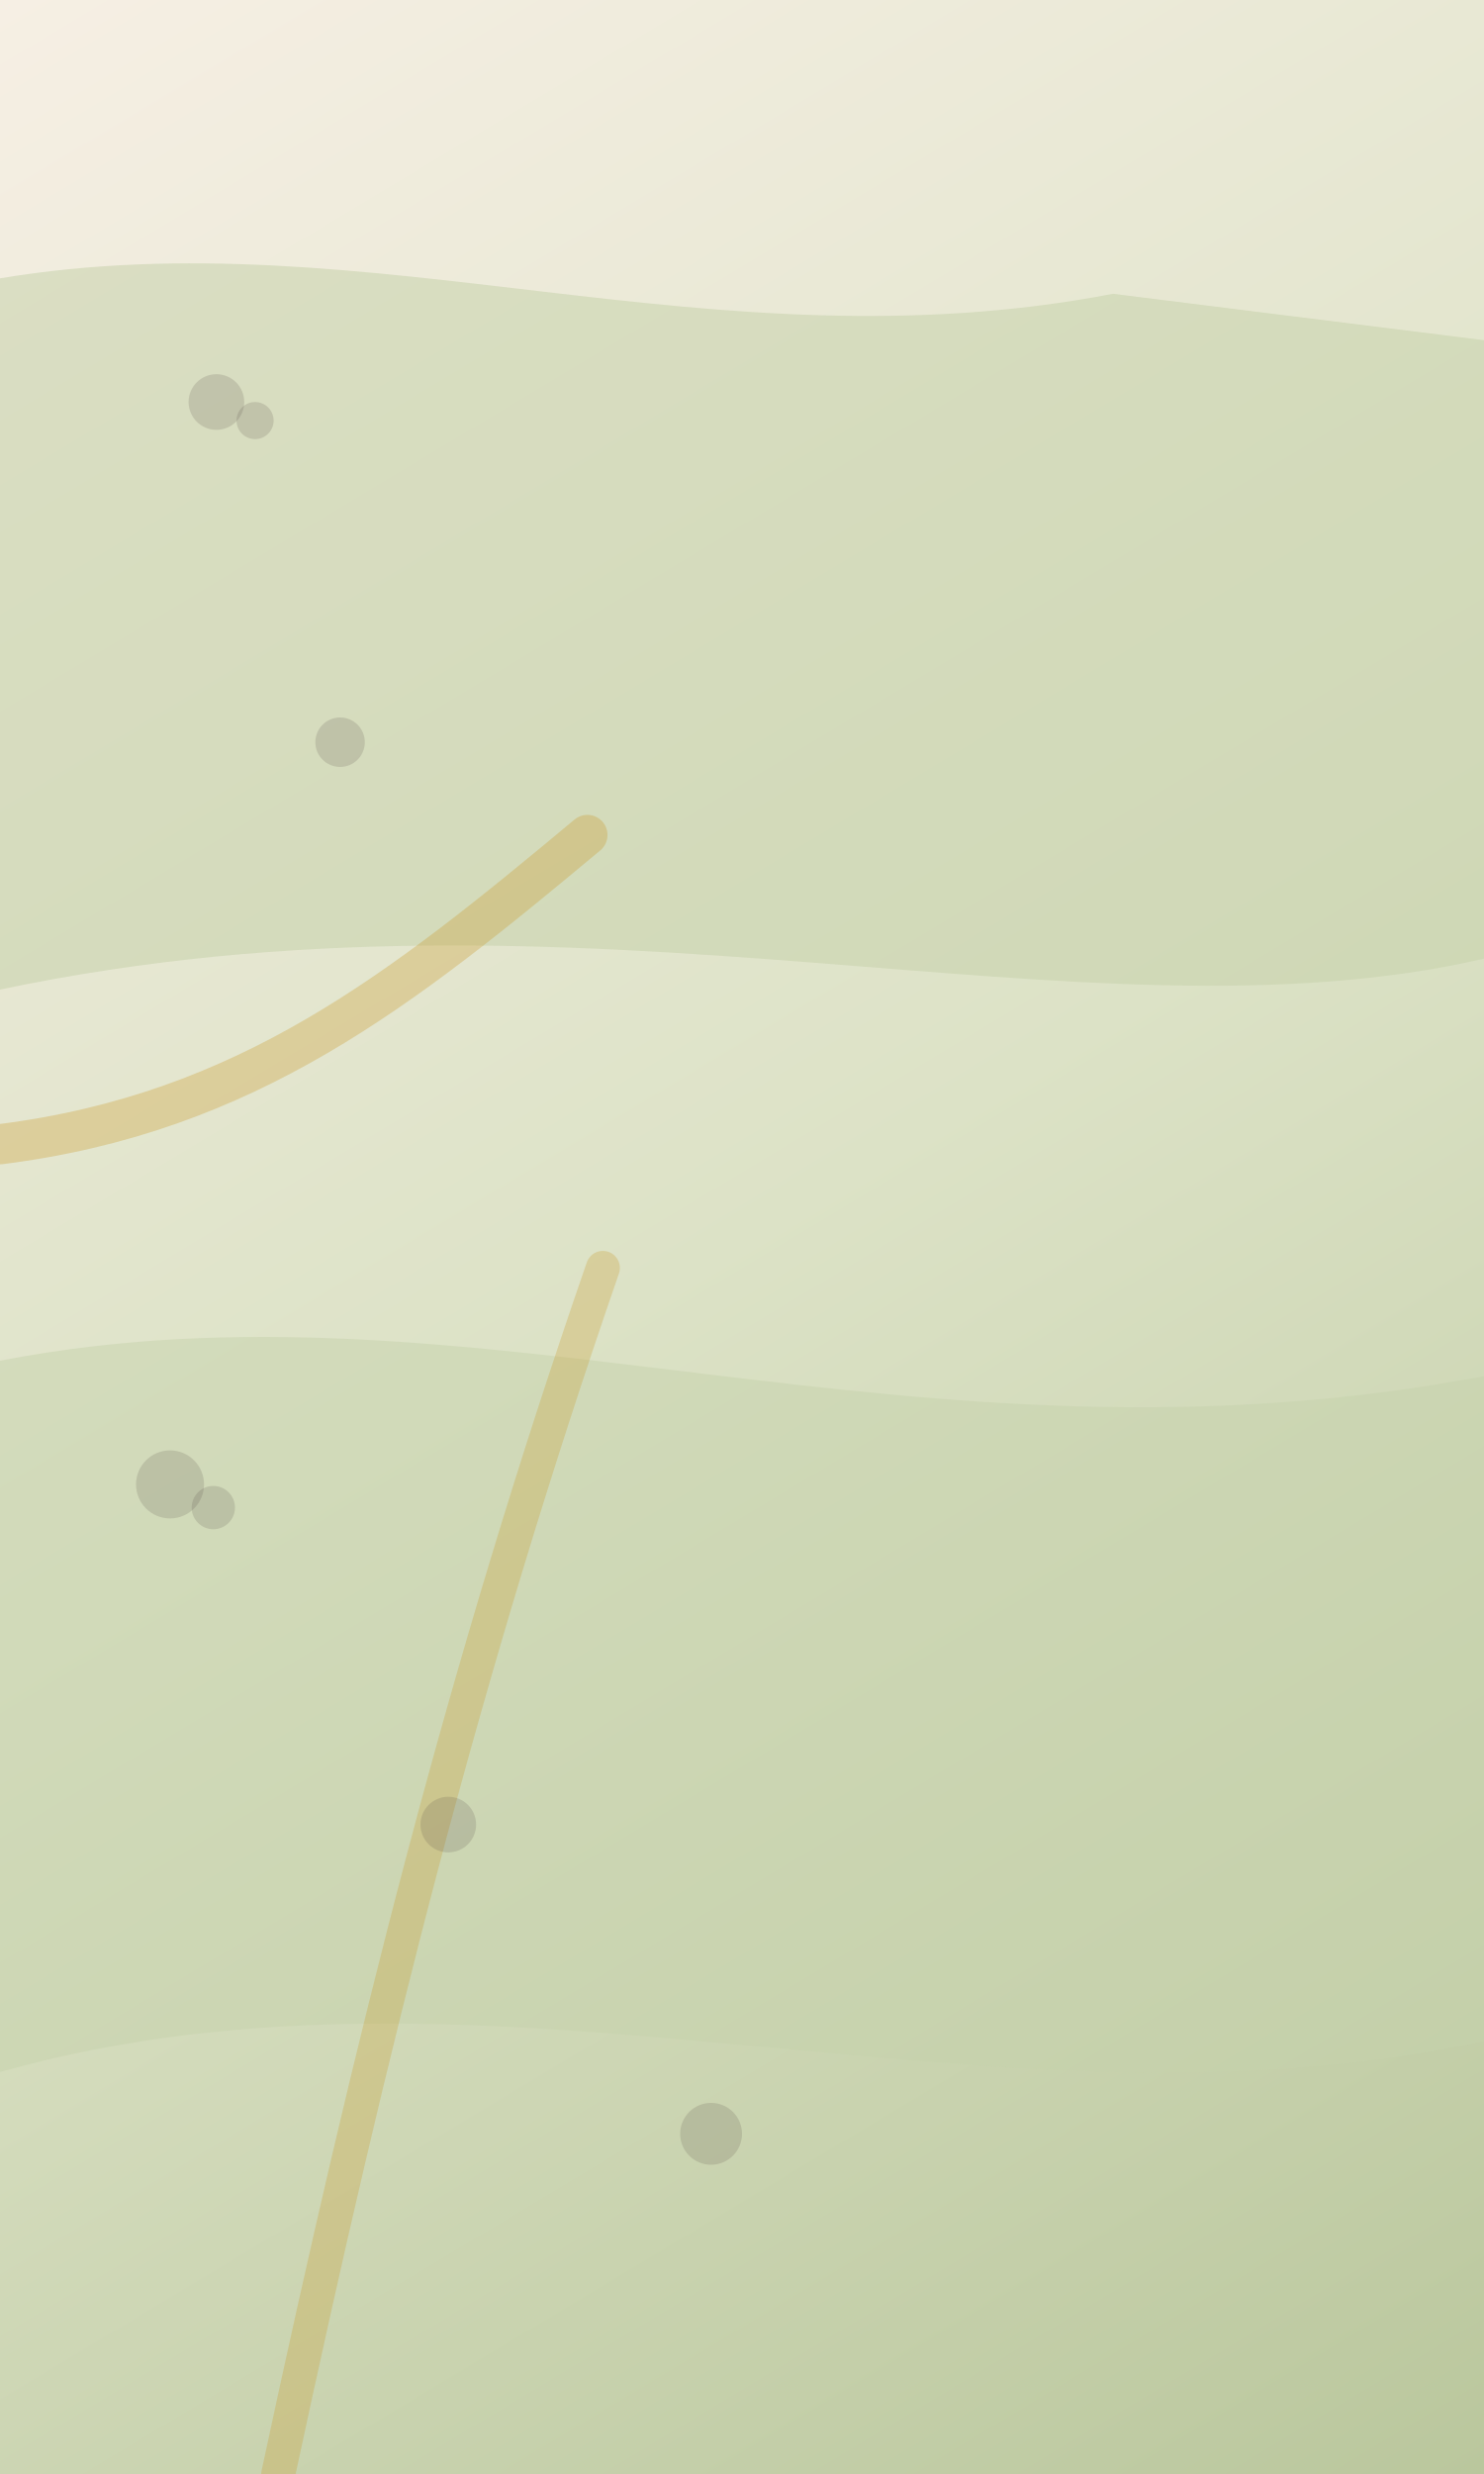
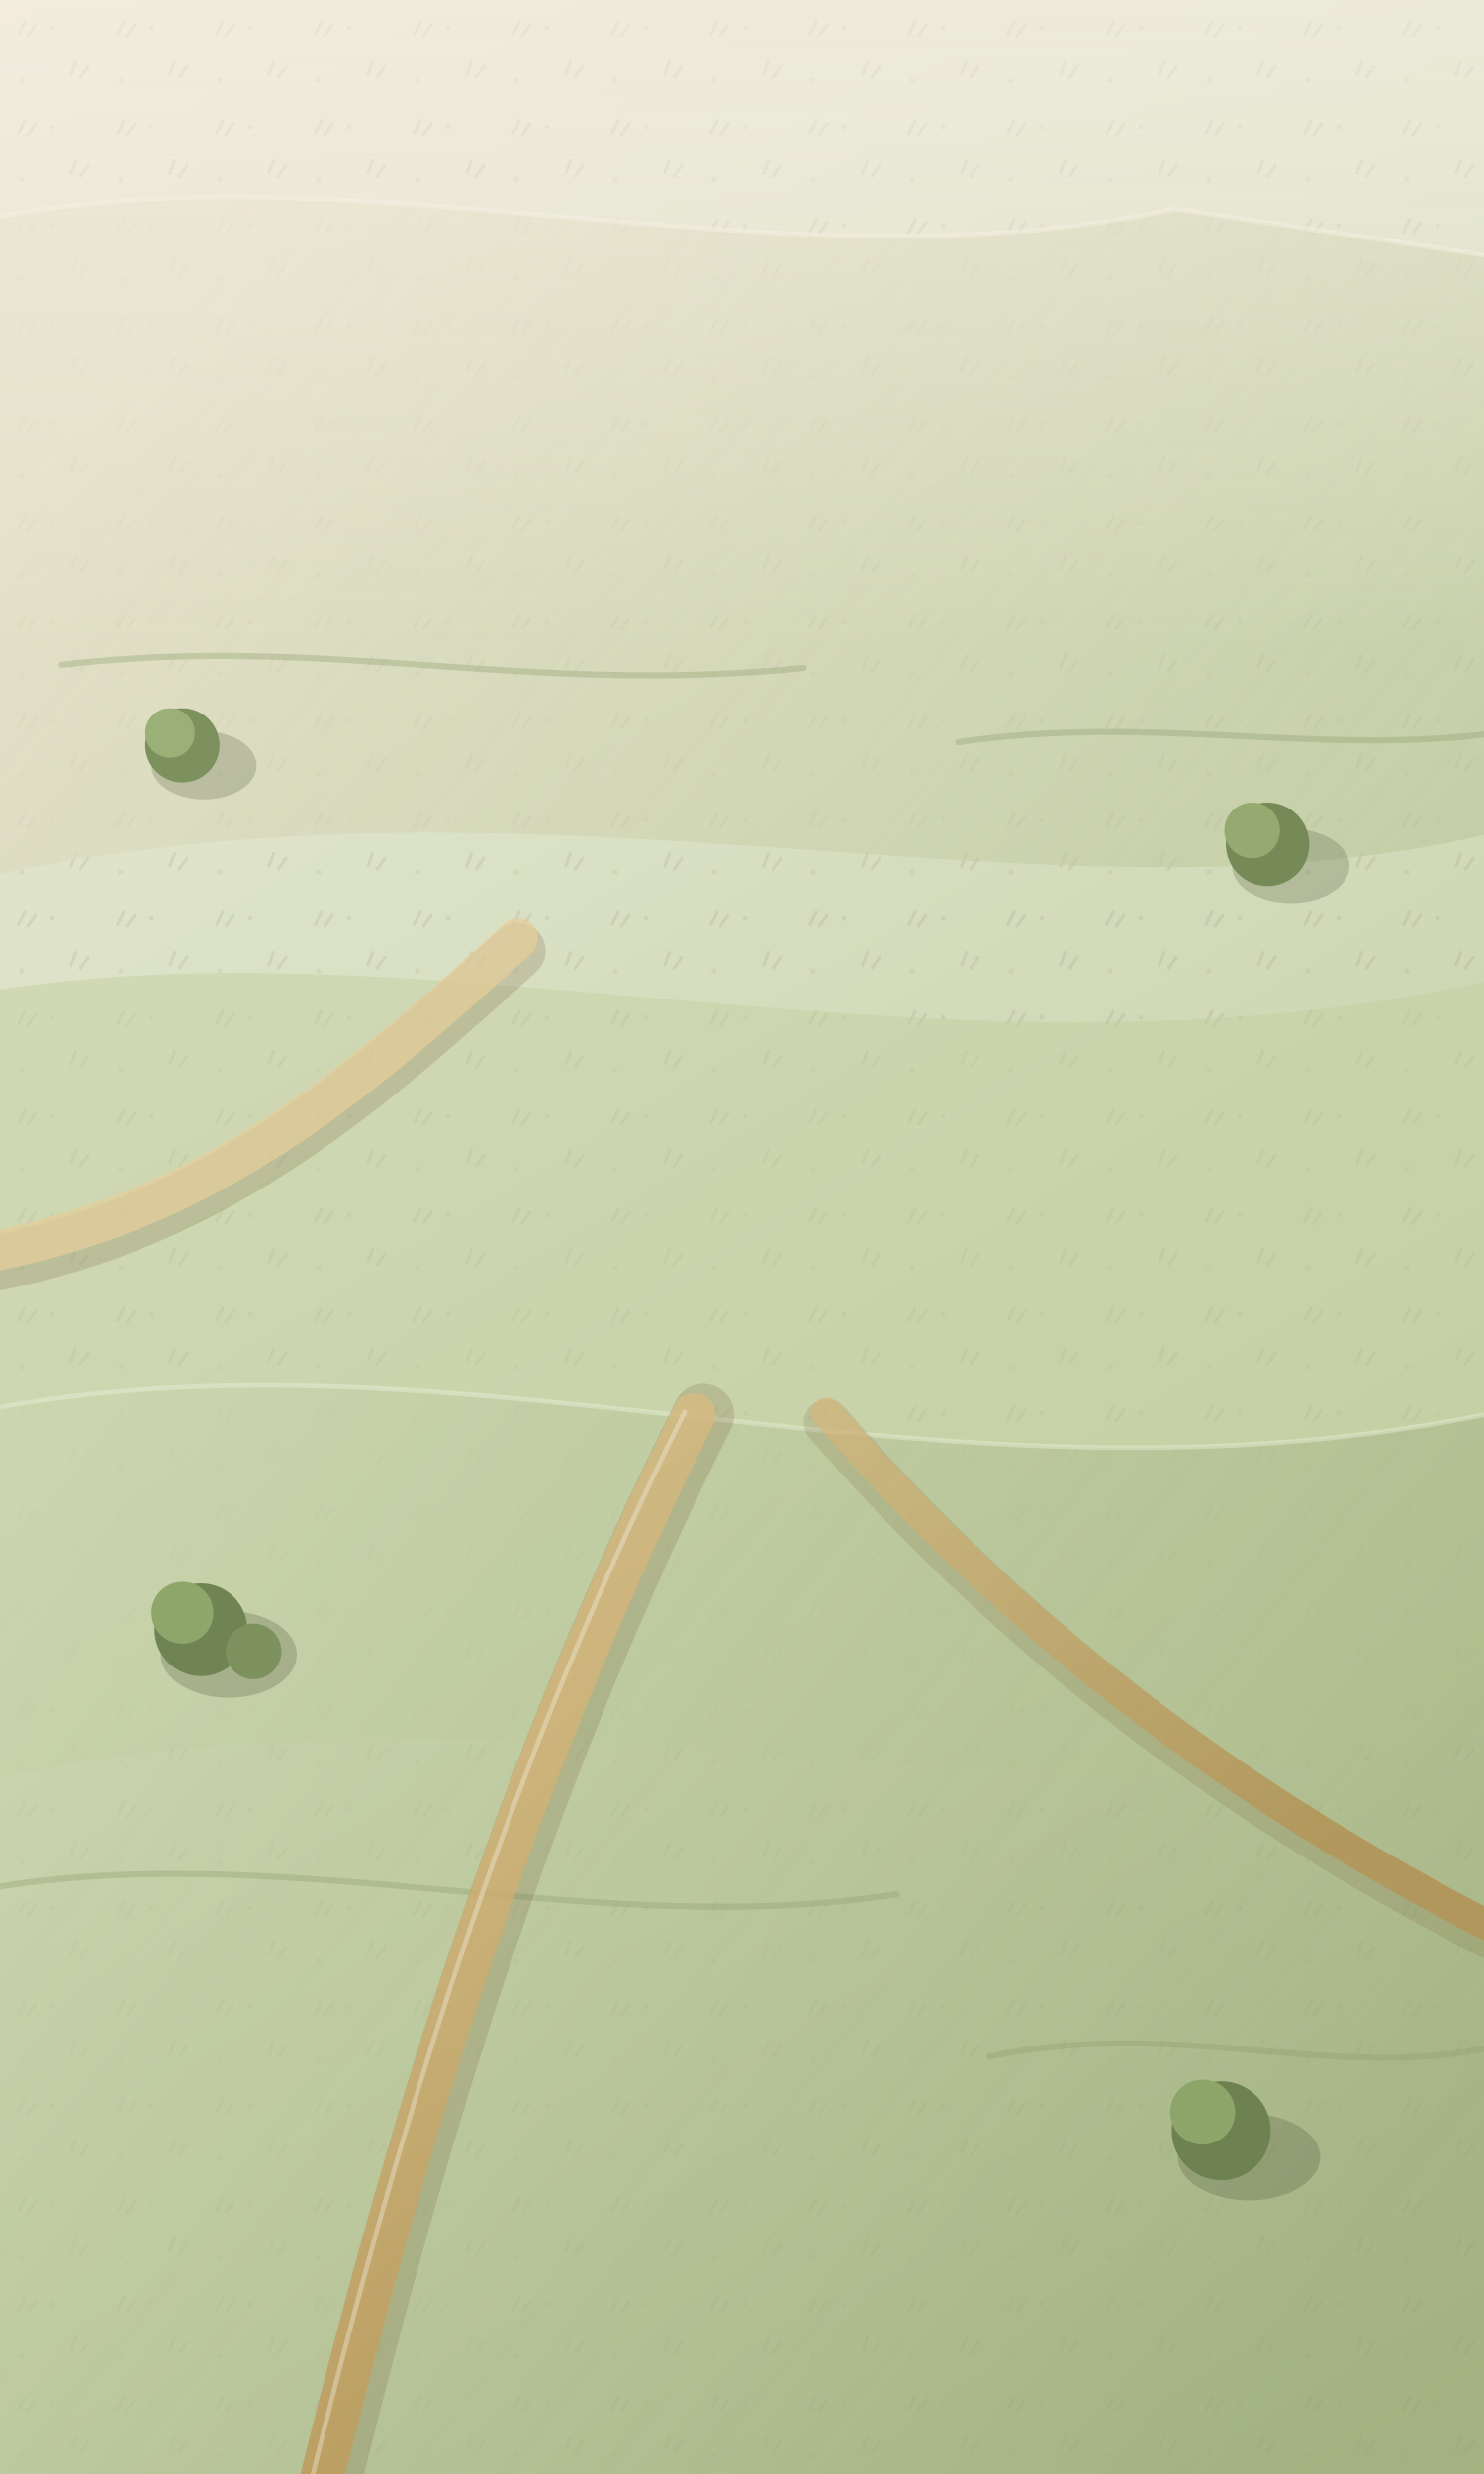
<svg xmlns="http://www.w3.org/2000/svg" viewBox="0 0 960 1600" preserveAspectRatio="xMidYMid slice" fill="none">
  <defs>
-     <linearGradient id="groundMapGrad" x1="0" y1="0" x2="960" y2="1600" gradientUnits="userSpaceOnUse">
-       <stop offset="0%" stop-color="#F6EFE4" />
-       <stop offset="50%" stop-color="#DCE2C6" />
-       <stop offset="100%" stop-color="#BAC79D" />
+     <linearGradient id="dat-co-base" x1="0" y1="0" x2="960" y2="1600" gradientUnits="userSpaceOnUse">
+       <stop offset="0%" stop-color="#EDE8D8" />
+       <stop offset="32%" stop-color="#DCE2C7" />
+       <stop offset="70%" stop-color="#C6D0A7" />
+       <stop offset="100%" stop-color="#AAB88A" />
    </linearGradient>
+     <linearGradient id="dat-co-terrace-a" x1="120" y1="180" x2="840" y2="760" gradientUnits="userSpaceOnUse">
+       <stop offset="0%" stop-color="#E4DFC6" stop-opacity="0.72" />
+       <stop offset="100%" stop-color="#B9C598" stop-opacity="0.55" />
+     </linearGradient>
+     <linearGradient id="dat-co-terrace-b" x1="80" y1="880" x2="880" y2="1500" gradientUnits="userSpaceOnUse">
+       <stop offset="0%" stop-color="#CBD5AE" stop-opacity="0.68" />
+       <stop offset="100%" stop-color="#9CAD7B" stop-opacity="0.6" />
+     </linearGradient>
+     <linearGradient id="dat-co-path" x1="0" y1="900" x2="520" y2="1480" gradientUnits="userSpaceOnUse">
+       <stop offset="0%" stop-color="#E7CE9B" />
+       <stop offset="55%" stop-color="#D4B274" />
+       <stop offset="100%" stop-color="#B88E4A" />
+     </linearGradient>
+     <linearGradient id="dat-co-haze" x1="480" y1="0" x2="480" y2="420" gradientUnits="userSpaceOnUse">
+       <stop offset="0%" stop-color="#F6EFE4" stop-opacity="0.55" />
+       <stop offset="100%" stop-color="#F6EFE4" stop-opacity="0" />
+     </linearGradient>
+     <pattern id="dat-co-grass-pat" width="64" height="64" patternUnits="userSpaceOnUse">
+       <path d="M12 22 L16 14 M18 23 L23 16 M46 48 L49 40 M52 50 L57 43" stroke="#5E5148" stroke-opacity="0.1" stroke-width="2" stroke-linecap="round" />
+       <circle cx="34" cy="18" r="1.5" fill="#5E5148" fill-opacity="0.09" />
+       <circle cx="14" cy="52" r="1.8" fill="#8C734B" fill-opacity="0.09" />
+     </pattern>
  </defs>
-   <rect x="0" y="0" width="960" height="1600" fill="url(#groundMapGrad)" />
-   <path d="M0 180 C240 140, 460 240, 720 190 L960 220 L960 620 C700 680, 380 560, 0 640 Z" fill="#C7D2AC" fill-opacity="0.55" />
-   <path d="M0 880 C310 820, 590 960, 960 890 L960 1320 C640 1390, 320 1250, 0 1340 Z" fill="#C7D2AC" fill-opacity="0.5" />
-   <path d="M0 740 C160 720, 260 640, 380 540" stroke="#C99A2E" stroke-opacity="0.32" stroke-width="26" stroke-linecap="round" />
-   <path d="M180 1600 C240 1320, 300 1080, 390 820" stroke="#C99A2E" stroke-opacity="0.28" stroke-width="22" stroke-linecap="round" />
-   <g fill="#5E5148" fill-opacity="0.18">
-     <circle cx="140" cy="260" r="18" />
-     <circle cx="165" cy="272" r="12" />
-     <circle cx="220" cy="480" r="16" />
-     <circle cx="110" cy="960" r="22" />
-     <circle cx="138" cy="975" r="14" />
-     <circle cx="290" cy="1180" r="18" />
-     <circle cx="460" cy="1380" r="20" />
+   <rect x="0" y="0" width="960" height="1600" fill="url(#dat-co-base)" />
+   <rect x="0" y="0" width="960" height="1600" fill="url(#dat-co-grass-pat)" />
+   <path d="M0 140 C240 95, 510 190, 760 135 L960 165 L960 540 C680 605, 360 490, 0 565 Z" fill="url(#dat-co-terrace-a)" />
+   <path d="M0 140 C240 95, 510 190, 760 135 L960 165" stroke="#F6EFE4" stroke-opacity="0.48" stroke-width="3" />
+   <path d="M0 640 C290 595, 620 710, 960 635 L960 1120 C670 1195, 330 1075, 0 1150 Z" fill="#C2CE9F" fill-opacity="0.48" />
+   <path d="M0 910 C310 855, 610 985, 960 915 L960 1600 L0 1600 Z" fill="url(#dat-co-terrace-b)" />
+   <path d="M0 910 C310 855, 610 985, 960 915" stroke="#EEF3DF" stroke-opacity="0.4" stroke-width="3" />
+   <g stroke="#8E9E6E" stroke-opacity="0.35" stroke-width="4" stroke-linecap="round">
+     <path d="M40 430 C210 410, 340 450, 520 432" />
+     <path d="M620 480 C740 462, 850 488, 960 475" />
+     <path d="M0 1220 C190 1190, 390 1255, 580 1225" />
+     <path d="M640 1330 C760 1305, 860 1345, 960 1325" />
  </g>
+   <path d="M-20 820 C130 795, 225 715, 335 615" stroke="#7A6542" stroke-opacity="0.22" stroke-width="36" stroke-linecap="round" />
+   <path d="M-20 812 C130 787, 225 707, 335 607" stroke="url(#dat-co-path)" stroke-opacity="0.72" stroke-width="26" stroke-linecap="round" />
+   <path d="M210 1620 C275 1355, 345 1135, 455 915" stroke="#7A6542" stroke-opacity="0.22" stroke-width="40" stroke-linecap="round" />
+   <path d="M204 1620 C269 1355, 339 1135, 449 915" stroke="url(#dat-co-path)" stroke-opacity="0.76" stroke-width="28" stroke-linecap="round" />
+   <path d="M198 1618 C263 1353, 333 1133, 443 913" stroke="#F6EFE4" stroke-opacity="0.38" stroke-width="3" stroke-linecap="round" />
+   <path d="M980 1260 C820 1180, 670 1075, 535 920" stroke="#7A6542" stroke-opacity="0.18" stroke-width="30" stroke-linecap="round" />
+   <path d="M980 1254 C820 1174, 670 1069, 535 914" stroke="url(#dat-co-path)" stroke-opacity="0.65" stroke-width="20" stroke-linecap="round" />
+   <g>
+     <ellipse cx="132" cy="495" rx="34" ry="22" fill="#464E35" fill-opacity="0.22" />
+     <circle cx="118" cy="482" r="24" fill="#7D915E" />
+     <circle cx="110" cy="474" r="16" fill="#9BB077" />
+     <ellipse cx="835" cy="560" rx="38" ry="24" fill="#464E35" fill-opacity="0.22" />
+     <circle cx="820" cy="546" r="27" fill="#758A57" />
+     <circle cx="810" cy="537" r="18" fill="#95AA71" />
+     <ellipse cx="148" cy="1070" rx="44" ry="28" fill="#464E35" fill-opacity="0.24" />
+     <circle cx="130" cy="1054" r="30" fill="#6F8452" />
+     <circle cx="118" cy="1043" r="20" fill="#8FA66B" />
+     <circle cx="164" cy="1068" r="18" fill="#7D915E" />
+     <ellipse cx="808" cy="1395" rx="46" ry="28" fill="#464E35" fill-opacity="0.24" />
+     <circle cx="790" cy="1378" r="32" fill="#6D8250" />
+     <circle cx="778" cy="1366" r="21" fill="#8EA569" />
+   </g>
+   <rect x="0" y="0" width="960" height="420" fill="url(#dat-co-haze)" />
</svg>
